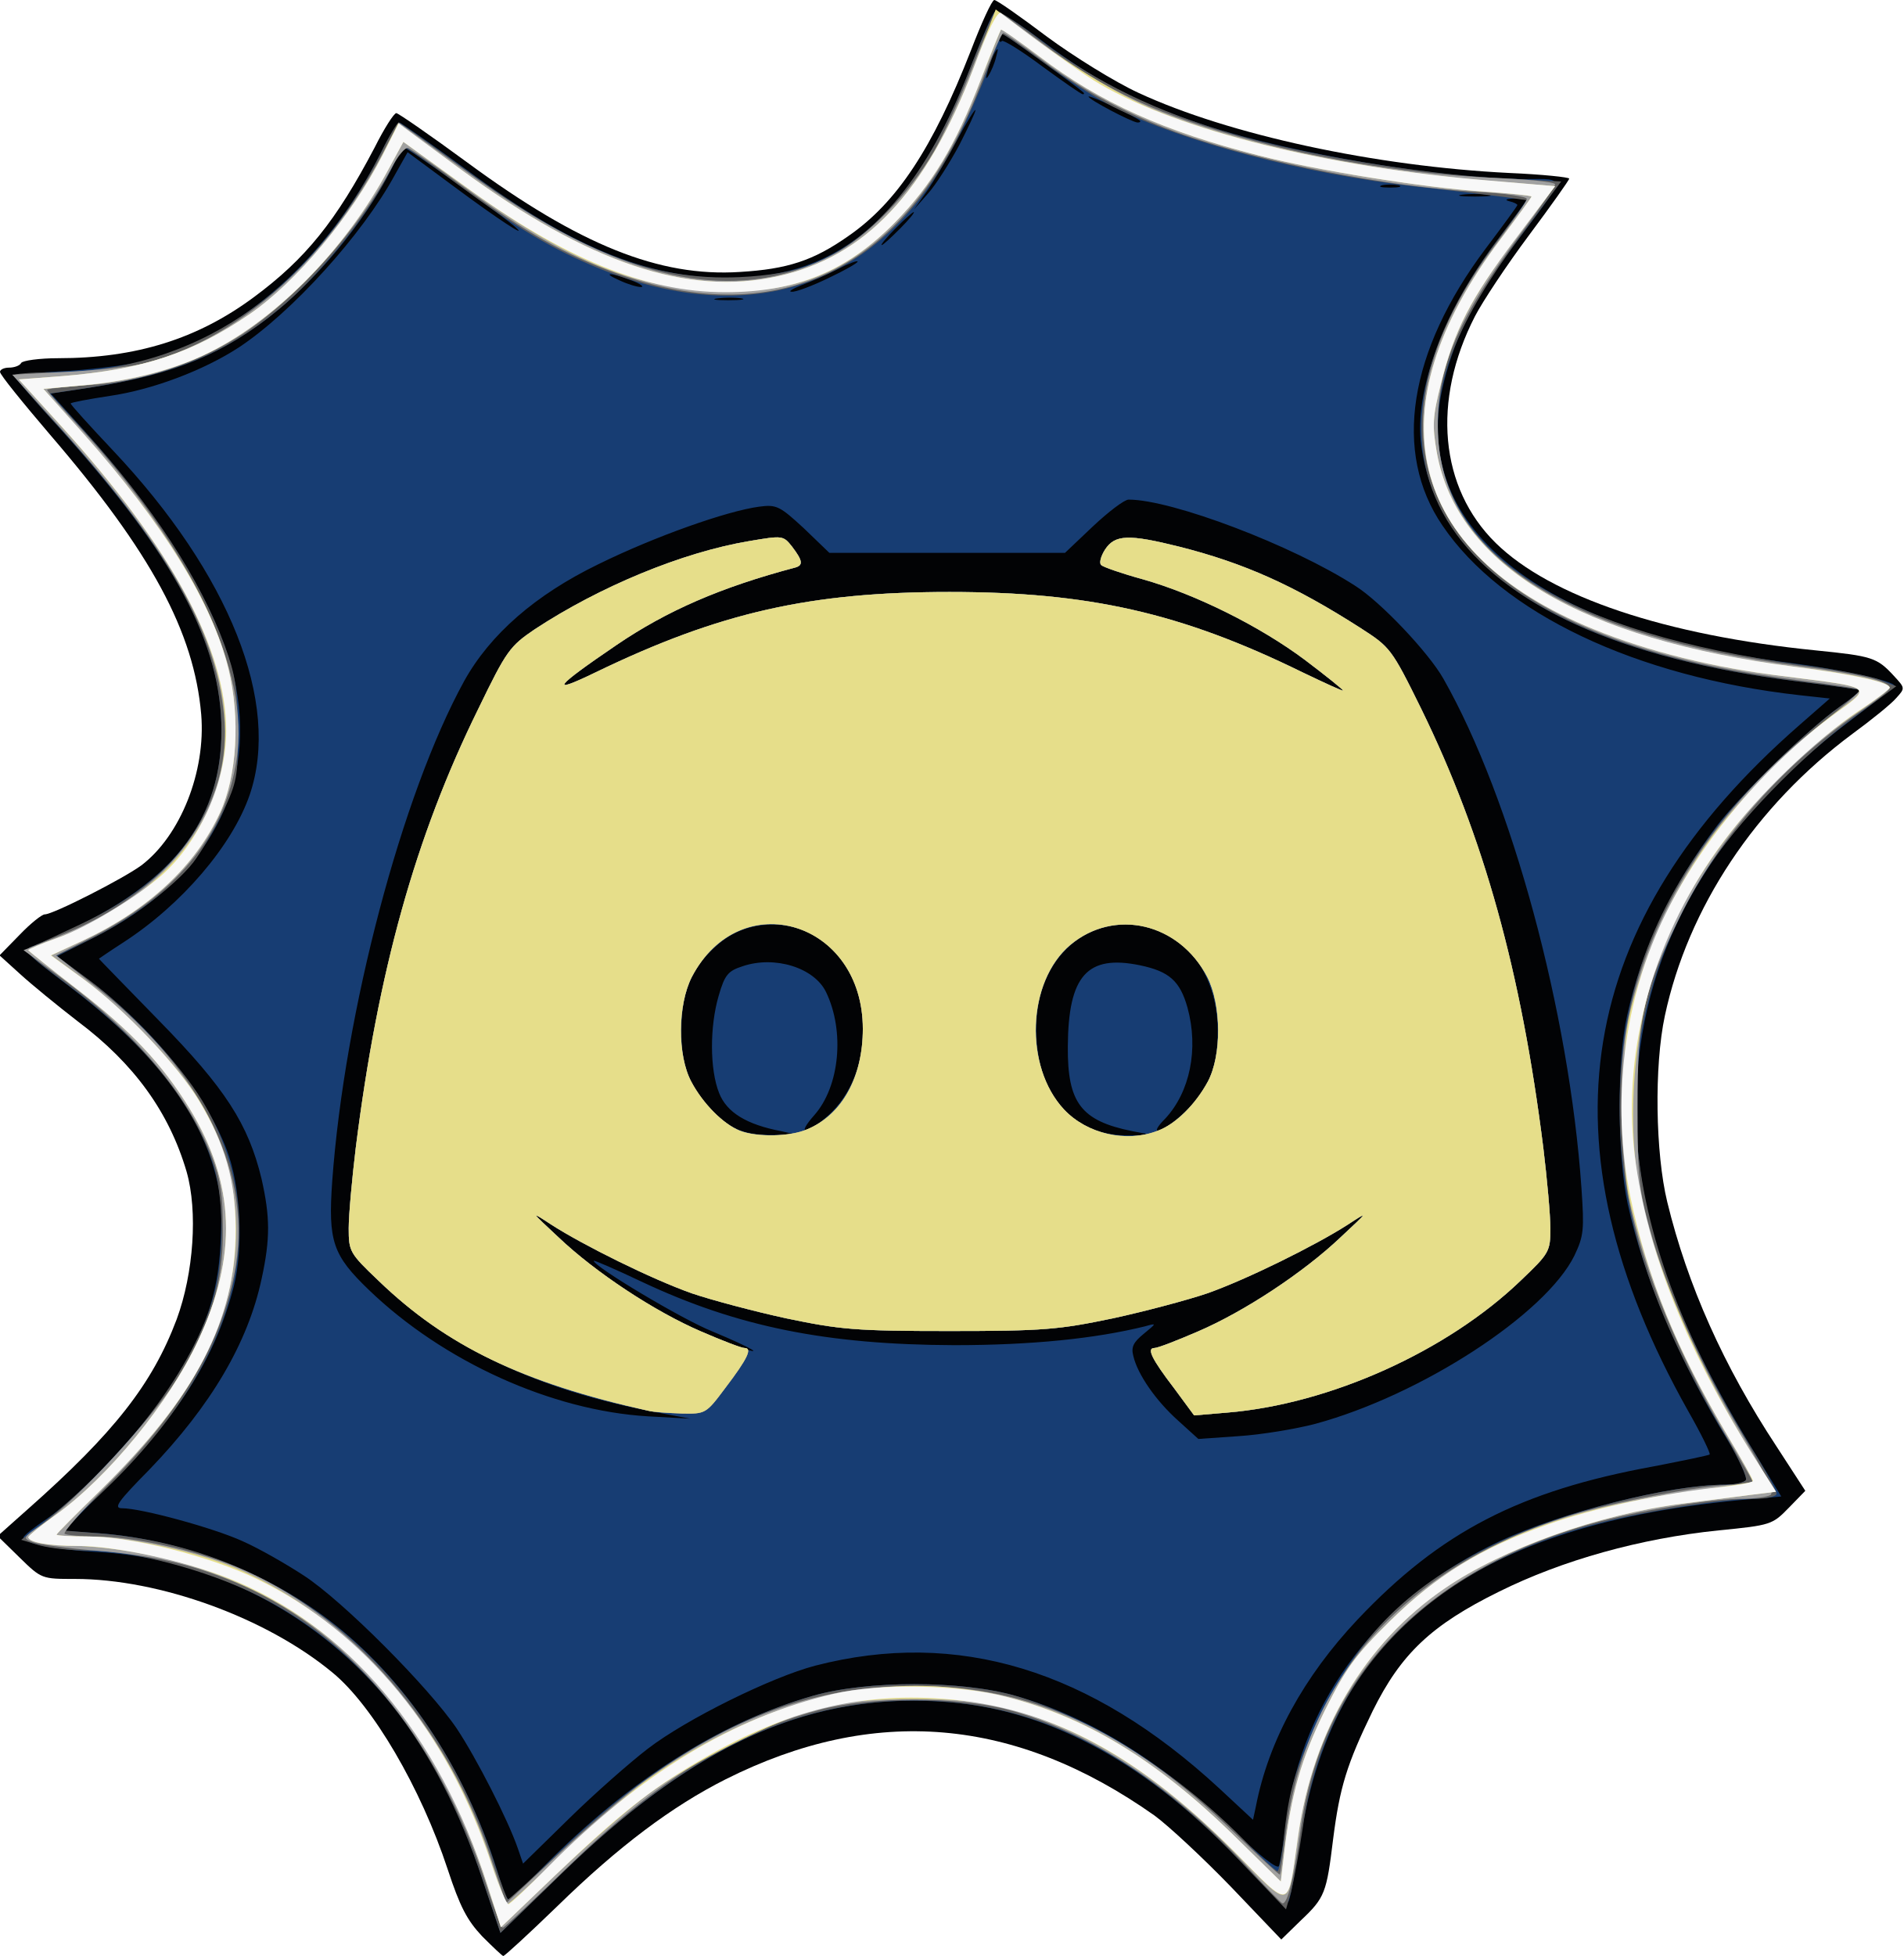
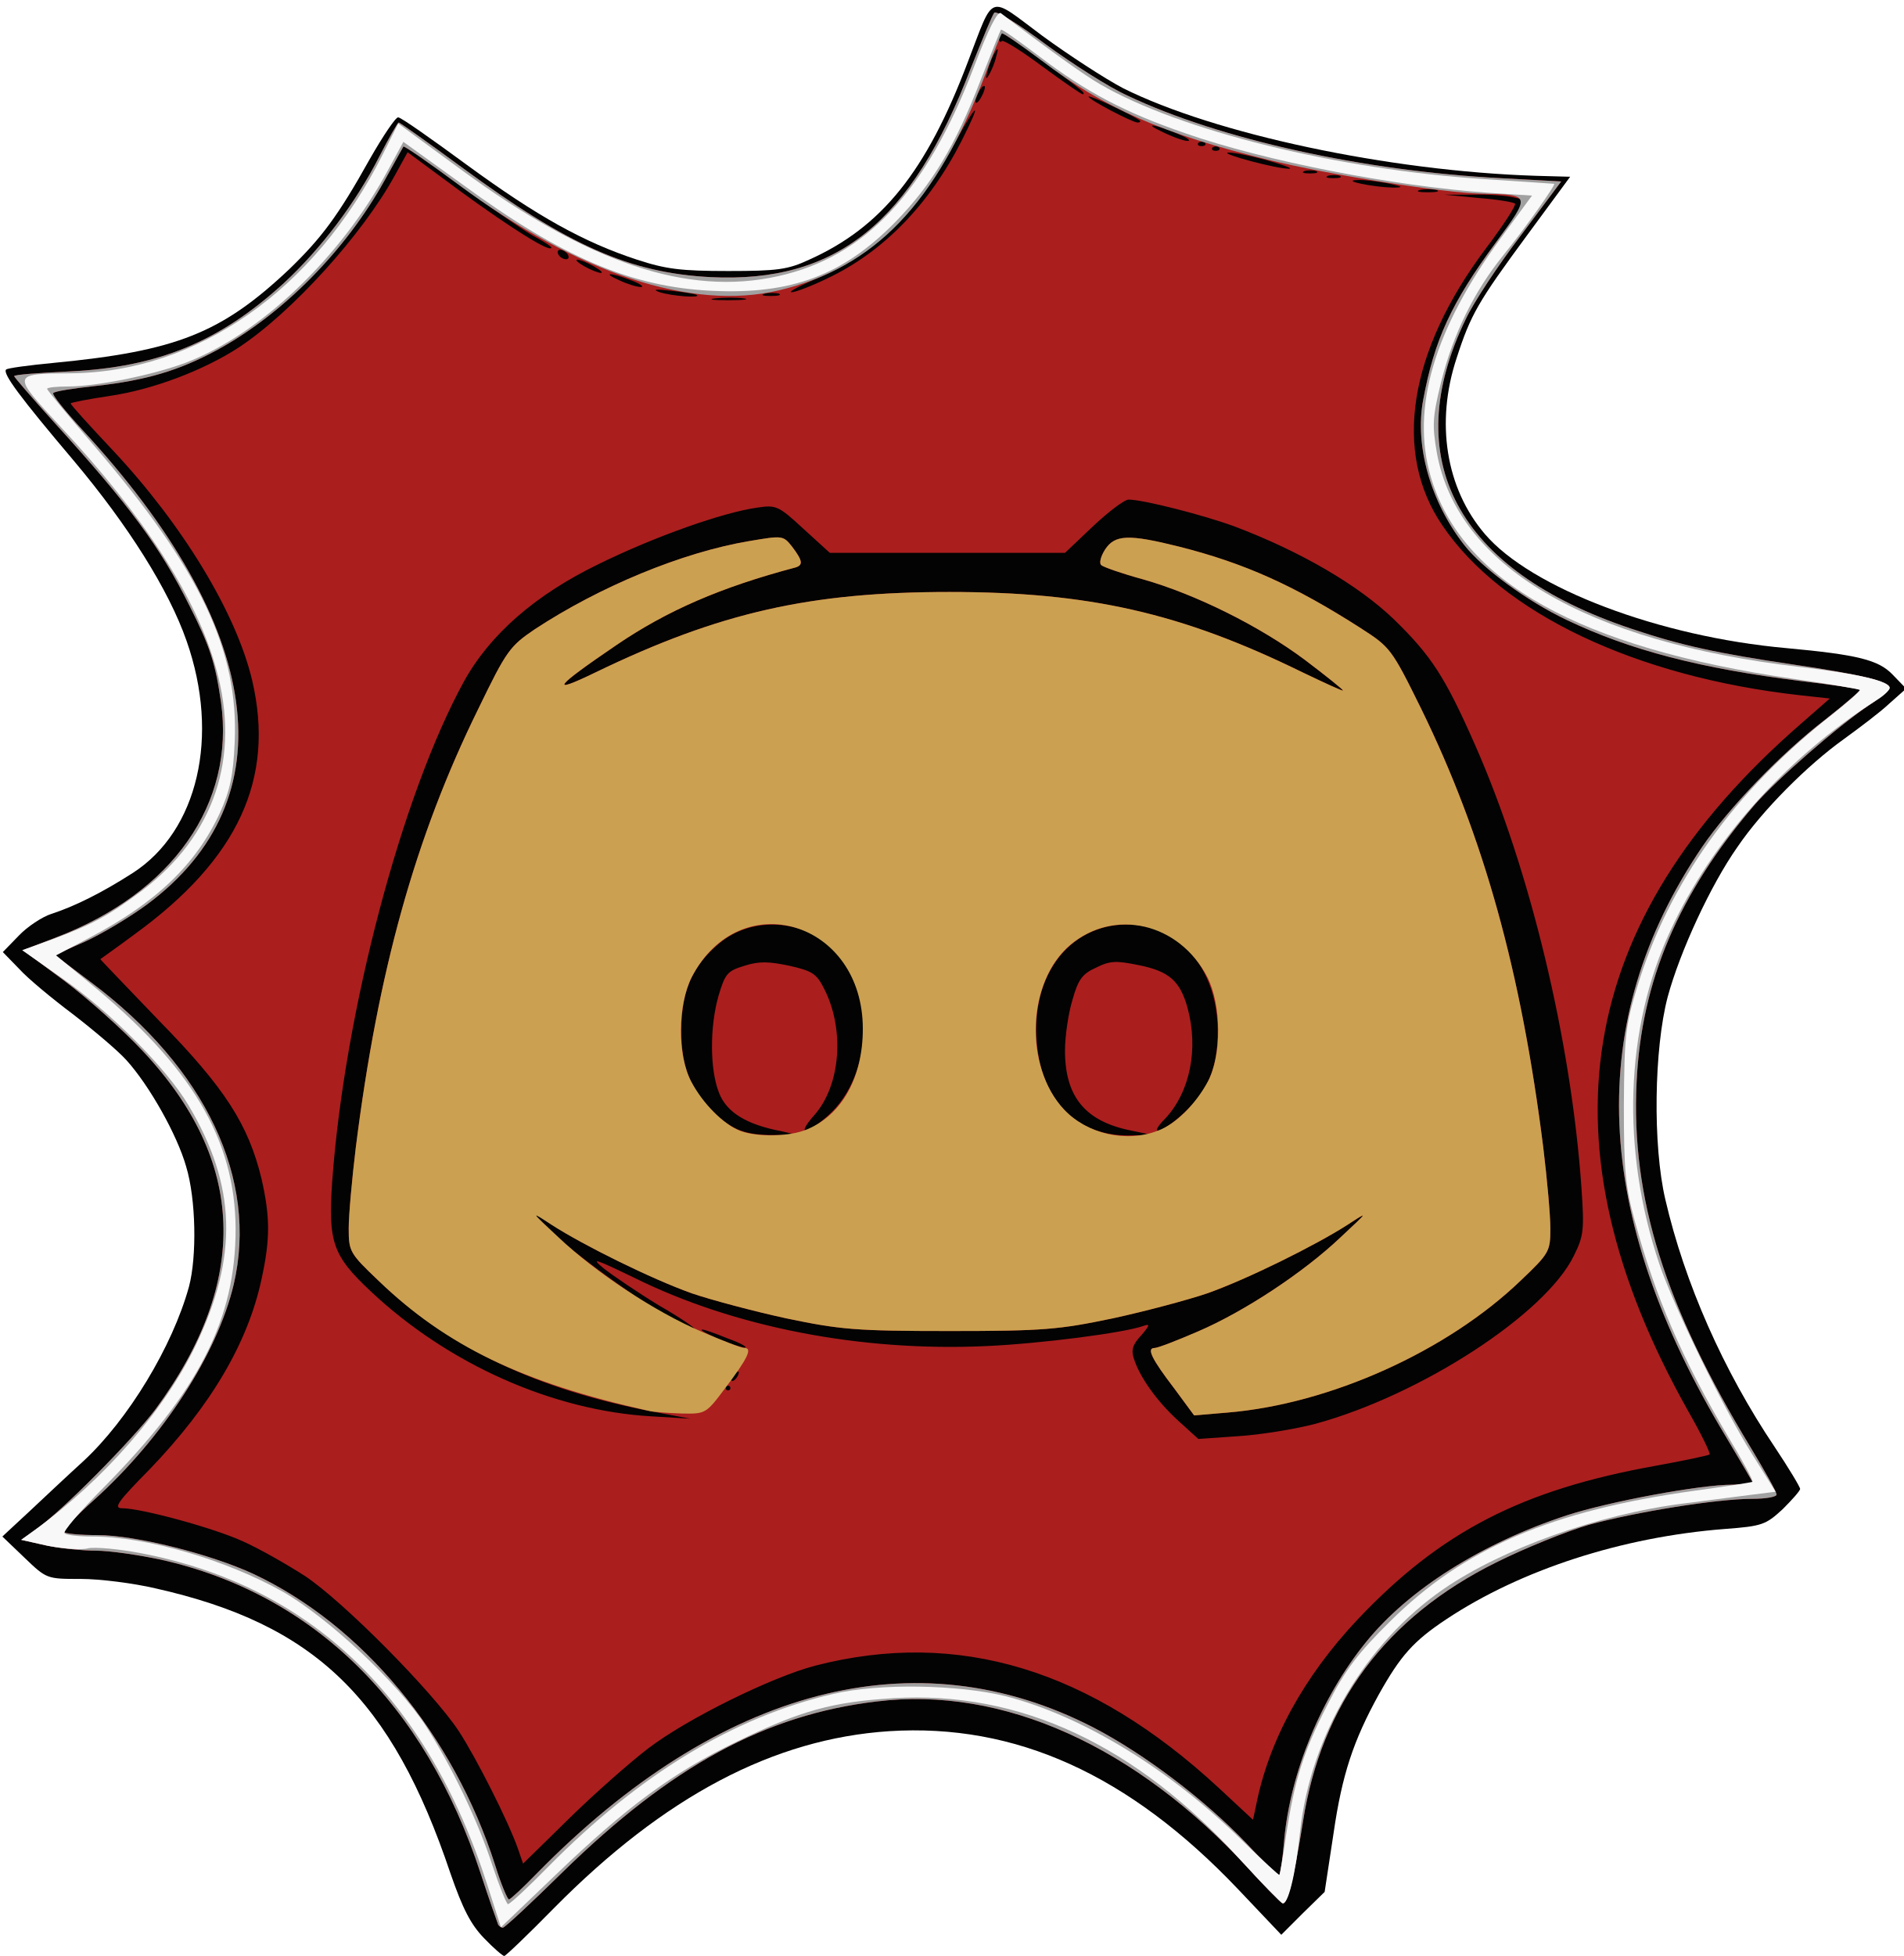
<svg xmlns="http://www.w3.org/2000/svg" version="1.0" width="404px" height="415px" viewBox="0 0 4040 4150" preserveAspectRatio="xMidYMid meet">
-   <g id="layer101" fill="#020305" stroke="none">
-     <path d="M1023 4108 c-32 -34 -47 -63 -73 -142 -57 -173 -159 -347 -244 -417 -141 -117 -368 -199 -547 -199 -70 0 -71 0 -117 -45 l-47 -46 64 -57 c183 -162 264 -265 316 -403 36 -98 45 -229 21 -313 -37 -126 -111 -229 -231 -319 -44 -34 -99 -79 -123 -101 l-43 -39 43 -44 c23 -24 47 -43 53 -43 18 0 167 -76 205 -104 83 -63 137 -199 127 -320 -15 -175 -106 -344 -321 -594 -58 -68 -106 -127 -106 -133 0 -5 9 -9 19 -9 11 0 23 -4 26 -10 3 -5 39 -10 78 -10 166 0 296 -41 415 -129 111 -82 175 -162 257 -318 20 -40 41 -73 46 -73 4 0 72 47 151 105 238 175 407 243 578 232 101 -6 156 -24 230 -76 103 -71 179 -186 260 -393 23 -60 45 -108 50 -108 5 0 55 35 112 78 57 42 144 96 194 119 192 89 503 156 787 170 70 3 127 9 127 12 0 3 -39 58 -86 121 -47 63 -98 140 -114 171 -92 179 -75 364 44 481 116 114 360 196 680 228 119 12 129 15 165 54 24 26 24 26 5 47 -10 12 -52 46 -93 76 -206 153 -349 369 -398 598 -23 107 -20 292 5 395 43 177 120 349 232 519 l61 94 -35 36 c-35 36 -38 37 -149 48 -166 17 -331 63 -466 130 -144 71 -208 132 -268 253 -55 113 -70 162 -84 272 -14 114 -17 124 -69 173 l-41 40 -107 -112 c-59 -61 -132 -129 -162 -151 -296 -209 -595 -235 -910 -77 -113 57 -226 141 -358 270 -60 58 -111 105 -114 105 -2 0 -22 -19 -45 -42z" />
+   <g id="layer101" fill="#030303" stroke="none">
+     <path d="M1027 4112 c-28 -29 -45 -62 -71 -137 -125 -372 -288 -529 -626 -605 -47 -11 -118 -20 -158 -20 -73 0 -73 0 -120 -45 l-47 -45 56 -52 c31 -29 83 -78 116 -108 95 -88 189 -243 224 -370 17 -64 15 -186 -6 -255 -19 -67 -78 -172 -127 -226 -18 -20 -69 -63 -113 -97 -44 -33 -96 -76 -114 -96 l-35 -36 34 -35 c18 -19 50 -40 69 -46 49 -16 106 -44 173 -87 138 -89 185 -290 114 -492 -38 -109 -124 -245 -239 -382 -116 -137 -152 -186 -144 -194 3 -3 48 -9 100 -14 261 -25 357 -63 501 -199 68 -66 103 -112 171 -234 28 -49 55 -89 60 -88 6 0 71 46 146 101 149 109 248 164 361 201 61 20 93 24 193 24 105 0 127 -3 172 -24 154 -69 249 -187 337 -420 57 -148 41 -142 158 -55 56 41 133 91 171 111 194 97 564 176 876 186 l73 2 -92 125 c-103 140 -119 167 -149 260 -45 136 -23 276 60 373 98 115 371 218 639 242 152 14 196 25 226 56 l29 30 -36 32 c-19 18 -63 51 -96 75 -77 55 -173 151 -226 229 -57 81 -122 222 -148 318 -29 110 -32 315 -5 430 41 177 123 363 232 525 30 45 54 85 54 89 0 4 -17 23 -37 43 -36 33 -43 36 -123 42 -219 17 -433 87 -590 191 -71 47 -98 78 -144 160 -54 98 -78 170 -96 294 l-19 125 -46 45 -46 46 -92 -97 c-231 -243 -472 -352 -740 -335 -245 16 -477 138 -712 376 -55 56 -102 101 -105 101 -3 0 -23 -17 -43 -38z" />
  </g>
-   <g id="layer102" fill="#173d73" stroke="none">
-     <path d="M1024 3988 c-49 -148 -110 -266 -189 -366 -155 -195 -383 -315 -625 -329 -93 -5 -160 -18 -160 -31 0 -4 23 -22 50 -40 69 -47 201 -188 259 -276 75 -116 103 -194 109 -307 4 -80 1 -109 -16 -166 -40 -132 -138 -253 -306 -381 -95 -72 -99 -76 -75 -85 278 -112 399 -250 399 -457 0 -185 -97 -367 -344 -642 -53 -58 -96 -108 -96 -111 0 -2 51 -7 113 -10 61 -4 139 -14 171 -22 198 -54 382 -219 495 -442 17 -35 35 -63 39 -63 4 1 68 46 142 100 220 163 383 230 556 230 240 0 397 -139 519 -461 20 -52 40 -98 45 -103 6 -6 46 19 102 61 111 84 204 133 346 179 183 60 504 114 680 114 86 0 88 -11 -25 140 -84 113 -123 188 -149 291 -77 302 198 527 731 595 110 14 225 39 225 49 0 2 -42 35 -92 73 -289 217 -440 476 -455 777 -11 237 60 463 240 760 l67 110 -32 3 c-308 23 -529 90 -693 206 -162 116 -260 288 -295 516 -10 63 -21 123 -25 133 -6 14 -23 0 -96 -77 -199 -211 -406 -325 -619 -344 -296 -26 -545 85 -841 375 l-117 114 -38 -113z m131 -29 c180 -182 371 -304 570 -361 115 -33 315 -33 430 0 157 45 307 137 457 281 62 59 99 88 102 80 3 -8 10 -52 16 -99 35 -257 199 -471 452 -590 133 -62 363 -120 480 -120 20 0 40 -4 43 -10 3 -5 -14 -43 -38 -83 -103 -168 -180 -351 -213 -503 -22 -103 -23 -303 -1 -400 32 -144 97 -279 192 -404 51 -66 191 -202 257 -249 27 -19 47 -35 45 -37 -1 -1 -63 -10 -137 -19 -484 -61 -758 -234 -794 -500 -16 -115 49 -288 164 -439 33 -44 60 -81 60 -83 0 -2 -12 -2 -27 -2 -17 1 -21 3 -10 6 9 2 17 6 17 8 0 2 -30 43 -67 92 -164 218 -198 433 -92 588 126 186 410 321 758 360 l64 7 -64 56 c-478 417 -555 889 -237 1455 28 49 48 90 46 93 -3 2 -56 13 -118 25 -285 52 -453 139 -629 325 -114 121 -189 257 -216 397 l-6 28 -72 -67 c-273 -252 -555 -338 -857 -260 -92 24 -273 113 -355 176 -38 29 -114 96 -167 148 l-98 96 -11 -32 c-21 -61 -88 -192 -130 -255 -59 -87 -241 -270 -324 -324 -38 -25 -96 -58 -130 -73 -61 -28 -215 -70 -256 -70 -19 0 -9 -14 58 -82 131 -136 209 -269 238 -404 19 -87 18 -133 0 -213 -28 -116 -77 -192 -217 -335 -70 -72 -128 -131 -128 -132 0 0 23 -16 51 -34 124 -80 232 -206 269 -314 66 -194 -42 -467 -290 -730 -49 -52 -90 -97 -90 -100 0 -2 37 -9 83 -16 90 -13 199 -54 274 -103 112 -74 262 -239 331 -366 l27 -48 100 74 c90 67 156 110 130 86 -22 -21 -237 -175 -240 -171 -1 1 -13 23 -25 48 -57 113 -163 240 -263 316 -114 86 -213 123 -406 151 l-53 8 72 80 c168 187 282 375 316 520 54 232 -54 432 -298 555 l-77 39 68 51 c130 96 246 239 292 359 30 78 36 207 15 291 -38 147 -113 268 -260 416 l-101 102 75 5 c180 14 364 85 502 195 159 126 283 319 349 540 7 23 15 42 18 42 4 0 38 -32 76 -71z m1636 -938 c225 -61 489 -233 550 -357 20 -42 21 -55 15 -143 -26 -374 -148 -826 -293 -1081 -31 -55 -133 -163 -187 -197 -133 -86 -389 -183 -481 -183 -9 0 -43 26 -76 57 l-59 56 -250 0 -250 0 -54 -52 c-51 -47 -58 -51 -95 -46 -68 9 -221 63 -341 122 -134 65 -230 149 -285 248 -132 240 -254 702 -280 1061 -9 128 1 157 78 231 158 152 388 256 592 268 l90 5 -80 -15 c-247 -47 -435 -137 -582 -278 -61 -58 -63 -62 -63 -111 0 -28 7 -105 15 -171 47 -374 126 -659 260 -931 60 -124 67 -133 120 -169 137 -90 312 -163 455 -187 71 -12 72 -12 91 12 22 29 24 39 7 44 -159 42 -273 92 -379 164 -134 91 -145 107 -44 58 263 -127 455 -170 750 -170 295 0 491 44 748 170 48 23 87 41 87 39 0 -2 -36 -31 -81 -65 -95 -71 -231 -139 -344 -171 -44 -12 -84 -26 -88 -30 -5 -4 -1 -19 8 -33 21 -32 50 -33 158 -6 138 35 243 82 385 173 62 40 65 43 128 171 133 272 212 557 259 931 8 66 15 143 15 171 0 49 -2 53 -63 111 -156 150 -405 262 -622 280 l-71 6 -42 -57 c-49 -64 -59 -86 -42 -86 7 0 48 -16 92 -35 98 -42 224 -125 303 -200 60 -56 60 -56 14 -26 -67 43 -212 115 -297 145 -41 14 -131 38 -200 53 -115 24 -147 27 -347 27 -200 0 -232 -3 -347 -27 -69 -15 -159 -39 -200 -53 -85 -30 -230 -102 -297 -145 -46 -30 -46 -30 14 26 102 97 244 183 379 231 66 24 32 4 -52 -31 -65 -26 -252 -138 -252 -150 0 -2 46 18 103 45 202 95 391 133 662 134 165 0 300 -14 405 -40 25 -7 25 -7 -3 16 -22 18 -27 28 -22 47 9 39 48 95 95 137 l43 39 86 -6 c47 -3 120 -15 162 -26z m-1133 -621 c-74 -14 -116 -40 -132 -81 -20 -50 -20 -141 -1 -206 13 -45 20 -53 51 -63 68 -23 152 3 177 55 40 83 29 200 -25 261 -38 43 -20 44 28 2 101 -89 102 -279 3 -363 -67 -56 -167 -58 -232 -4 -57 47 -81 101 -81 184 -1 78 20 129 71 177 37 36 68 47 128 46 49 0 49 0 13 -8z m745 0 c-109 -22 -138 -60 -137 -180 1 -150 41 -195 153 -172 62 13 85 33 101 90 24 88 5 179 -47 235 -37 37 -12 34 32 -5 57 -50 80 -101 79 -183 -1 -117 -67 -207 -162 -221 -126 -19 -223 77 -223 219 0 139 77 227 196 226 l50 -1 -42 -8z m-830 -1767 c-13 -2 -35 -2 -50 0 -16 2 -5 4 22 4 28 0 40 -2 28 -4z m185 -43 c34 -16 62 -32 62 -35 0 -3 -19 4 -42 16 -23 12 -58 27 -77 34 -20 8 -29 14 -21 14 8 1 43 -12 78 -29z m-418 5 c-46 -18 -64 -17 -25 0 17 8 37 14 45 14 8 0 -1 -7 -20 -14z m570 -110 c19 -19 32 -35 29 -35 -3 0 -20 16 -39 35 -19 19 -32 35 -29 35 3 0 20 -16 39 -35z m125 -176 c19 -37 35 -71 35 -75 0 -5 -18 24 -39 63 -21 40 -50 89 -65 110 l-27 38 30 -34 c17 -19 46 -65 66 -102z m1123 104 c-16 -2 -40 -2 -55 0 -16 2 -3 4 27 4 30 0 43 -2 28 -4z m-190 -20 c-10 -2 -26 -2 -35 0 -10 3 -2 5 17 5 19 0 27 -2 18 -5z m-549 -137 c-10 -9 -109 -56 -109 -51 0 6 91 54 104 55 5 0 7 -2 5 -4z m-120 -60 c-13 -12 -170 -126 -174 -126 -3 0 -5 5 -5 12 0 6 3 9 6 5 3 -3 42 21 86 54 44 32 82 59 86 59 3 0 3 -2 1 -4z m-185 -76 c5 -17 4 -20 -2 -10 -5 8 -13 26 -16 40 -5 17 -4 20 2 10 5 -8 13 -26 16 -40z" />
+   <g id="layer102" fill="#ab1e1e" stroke="none">
+     <path d="M1057 4083 c-2 -5 -19 -53 -37 -108 -118 -361 -356 -594 -679 -666 -47 -10 -109 -19 -138 -19 -29 0 -76 -5 -105 -11 l-53 -12 30 -21 c56 -39 206 -191 255 -256 201 -273 192 -527 -27 -760 -42 -45 -116 -111 -165 -148 l-89 -66 70 -27 c248 -95 380 -284 350 -499 -12 -83 -23 -118 -67 -205 -62 -125 -128 -214 -289 -391 -46 -51 -83 -94 -83 -96 0 -3 53 -7 118 -10 188 -9 318 -63 454 -187 80 -74 153 -171 203 -269 20 -39 39 -72 41 -72 3 0 63 43 134 95 227 167 357 224 528 233 267 13 426 -115 552 -443 24 -60 46 -114 50 -118 4 -5 53 25 109 67 56 41 134 91 174 109 196 93 502 160 791 175 l129 7 -86 115 c-48 63 -100 142 -116 176 -145 298 -20 534 351 658 104 35 181 52 344 76 143 21 204 36 204 49 0 5 -19 21 -42 36 -65 43 -198 159 -245 213 -161 188 -240 373 -250 588 -12 246 60 475 242 775 30 50 55 94 55 100 0 5 -23 9 -51 9 -76 0 -248 28 -347 55 -48 14 -137 50 -197 80 -234 116 -371 300 -410 550 -19 119 -33 177 -43 173 -4 -2 -37 -34 -72 -73 -240 -261 -522 -388 -790 -355 -236 28 -436 137 -666 362 -66 65 -123 118 -127 118 -3 0 -8 -3 -10 -7z m83 -109 c388 -395 803 -503 1180 -309 110 57 238 155 324 245 37 40 69 70 71 68 2 -2 7 -35 10 -73 13 -144 79 -304 173 -420 91 -113 247 -211 427 -270 89 -29 283 -65 351 -65 24 0 44 -2 44 -3 0 -2 -26 -46 -57 -98 -285 -472 -302 -882 -51 -1252 56 -82 167 -198 261 -270 42 -33 76 -62 74 -64 -2 -2 -58 -10 -125 -18 -214 -27 -362 -65 -498 -130 -84 -40 -178 -109 -217 -159 -71 -91 -105 -210 -87 -307 24 -129 60 -207 154 -334 l67 -90 -28 -6 c-15 -4 -55 -7 -88 -6 l-60 0 72 7 c40 3 75 9 78 12 3 3 -24 45 -61 94 -165 219 -199 434 -93 589 126 186 410 321 758 360 l64 7 -64 56 c-478 417 -555 889 -237 1455 28 49 48 90 46 93 -3 2 -54 13 -115 24 -284 51 -456 140 -632 326 -114 121 -189 257 -216 397 l-6 28 -72 -67 c-273 -253 -554 -338 -857 -260 -92 24 -273 113 -355 176 -38 29 -114 96 -167 148 l-98 96 -11 -32 c-20 -57 -88 -192 -126 -250 -55 -83 -246 -276 -327 -329 -39 -25 -97 -58 -131 -73 -61 -28 -215 -70 -256 -70 -19 0 -9 -14 58 -82 131 -136 209 -269 238 -404 19 -87 18 -133 0 -213 -28 -115 -77 -192 -217 -335 -69 -72 -126 -131 -125 -131 1 -1 34 -24 73 -53 220 -160 298 -330 249 -539 -34 -143 -147 -329 -295 -487 -49 -52 -90 -97 -90 -100 0 -2 37 -9 83 -16 90 -13 199 -54 274 -103 112 -74 262 -239 331 -365 l27 -49 115 85 c106 77 190 130 190 117 0 -2 -15 -12 -32 -21 -18 -9 -88 -57 -156 -106 -68 -50 -124 -89 -126 -87 -1 2 -19 34 -40 72 -82 148 -216 284 -356 360 -80 43 -149 64 -258 76 -46 5 -86 11 -89 15 -3 3 24 37 60 76 389 420 439 786 139 1009 -38 28 -97 63 -132 79 l-64 28 77 58 c244 183 355 418 303 641 -35 148 -150 325 -296 457 -38 34 -67 64 -65 68 2 4 35 7 72 7 80 0 239 40 330 82 231 108 425 341 514 619 12 39 26 72 29 72 3 0 30 -25 60 -56z m1651 -953 c224 -61 489 -233 549 -357 21 -42 22 -55 16 -144 -22 -313 -109 -675 -226 -940 -64 -145 -93 -189 -172 -266 -76 -73 -198 -144 -338 -197 -65 -24 -194 -57 -225 -57 -9 0 -43 26 -76 57 l-59 56 -250 0 -249 0 -56 -51 c-53 -49 -58 -51 -98 -45 -72 10 -217 61 -337 120 -134 65 -230 149 -285 248 -132 240 -254 702 -280 1061 -9 130 1 158 82 234 165 155 387 253 595 265 l83 5 -80 -15 c-247 -47 -435 -137 -582 -278 -61 -58 -63 -62 -63 -111 0 -28 7 -105 15 -171 47 -374 126 -659 260 -931 60 -124 67 -133 120 -169 137 -90 312 -163 455 -187 71 -12 72 -12 91 12 22 29 24 39 7 44 -159 42 -273 92 -379 164 -134 91 -145 107 -44 58 263 -127 455 -170 750 -170 295 0 491 44 748 170 48 23 87 41 87 39 0 -2 -36 -31 -81 -65 -95 -71 -231 -139 -344 -171 -44 -12 -84 -26 -88 -30 -5 -4 -1 -19 8 -33 21 -32 50 -33 158 -6 138 35 243 82 385 173 62 40 65 43 128 171 133 272 212 557 259 931 8 66 15 143 15 171 0 49 -2 53 -63 111 -156 150 -405 262 -622 280 l-71 6 -42 -57 c-49 -64 -59 -86 -42 -86 7 0 48 -16 92 -35 98 -42 224 -125 303 -200 60 -56 60 -56 14 -26 -67 43 -212 115 -297 145 -41 14 -131 38 -200 53 -115 24 -147 27 -347 27 -200 0 -232 -3 -347 -27 -69 -15 -159 -39 -200 -53 -87 -32 -233 -103 -297 -146 l-46 -31 25 27 c58 64 290 226 323 226 6 0 -27 -23 -74 -50 -46 -28 -99 -64 -118 -79 -29 -24 -18 -20 65 20 212 105 480 157 746 145 114 -5 294 -28 335 -43 14 -5 13 -1 -5 20 -18 19 -22 31 -16 49 12 39 49 91 94 132 l43 39 86 -6 c47 -3 120 -15 162 -26z m-1241 -76 c0 -3 -2 -5 -5 -5 -3 0 -5 2 -5 5 0 3 2 5 5 5 3 0 5 -2 5 -5z m15 -25 c3 -5 4 -10 1 -10 -3 0 -8 5 -11 10 -3 6 -4 10 -1 10 3 0 8 -4 11 -10z m-20 -80 c-27 -11 -52 -20 -55 -19 -11 2 76 38 90 38 8 0 -7 -9 -35 -19z m113 -440 c-74 -14 -116 -40 -132 -81 -20 -50 -20 -141 -1 -207 14 -47 19 -52 55 -63 31 -10 52 -9 95 0 49 11 58 17 74 49 44 86 35 205 -21 268 -38 43 -20 44 28 2 101 -89 102 -279 3 -363 -67 -56 -167 -58 -232 -4 -57 47 -81 101 -81 184 -1 78 20 129 71 177 37 36 68 47 128 46 49 0 49 0 13 -8z m744 -1 c-98 -19 -142 -71 -142 -170 0 -30 7 -79 16 -108 12 -43 21 -55 50 -68 30 -15 43 -15 92 -5 63 13 86 33 102 90 24 88 5 179 -47 235 -37 37 -12 34 32 -5 57 -50 80 -101 79 -183 -1 -117 -67 -207 -162 -221 -126 -19 -223 77 -223 219 0 139 77 227 196 226 l50 -1 -43 -9z m-824 -1766 c-15 -2 -42 -2 -60 0 -18 2 -6 4 27 4 33 0 48 -2 33 -4z m-99 -7 c-2 -2 -26 -6 -54 -9 -34 -4 -42 -3 -25 3 25 8 87 13 79 6z m174 -3 c-7 -2 -21 -2 -30 0 -10 3 -4 5 12 5 17 0 24 -2 18 -5z m102 -32 c119 -56 217 -157 286 -293 44 -87 34 -84 -14 4 -84 155 -171 239 -303 293 -32 14 -52 25 -44 25 8 0 42 -13 75 -29z m-415 4 c-46 -18 -64 -17 -25 0 17 8 37 14 45 14 8 0 -1 -7 -20 -14z m-80 -30 c-14 -8 -29 -14 -35 -14 -5 0 1 6 15 14 14 8 30 14 35 14 6 0 -1 -6 -15 -14z m-55 -25 c-3 -5 -11 -10 -16 -10 -6 0 -7 5 -4 10 3 6 11 10 16 10 6 0 7 -4 4 -10z m1843 -137 c-10 -2 -26 -2 -35 0 -10 3 -2 5 17 5 19 0 27 -2 18 -5z m-103 -14 c-22 -4 -51 -8 -65 -7 -35 1 34 15 75 16 25 0 23 -2 -10 -9z m-102 -16 c-7 -2 -19 -2 -25 0 -7 3 -2 5 12 5 14 0 19 -2 13 -5z m-50 -10 c-7 -2 -19 -2 -25 0 -7 3 -2 5 12 5 14 0 19 -2 13 -5z m-108 -24 c-38 -10 -74 -17 -80 -15 -12 3 103 34 130 34 11 0 -11 -8 -50 -19z m-98 -26 c-4 -3 -10 -3 -14 0 -3 4 0 7 7 7 7 0 10 -3 7 -7z m-30 -10 c-4 -3 -10 -3 -14 0 -3 4 0 7 7 7 7 0 10 -3 7 -7z m-53 -17 c-50 -22 -82 -27 -39 -7 22 11 47 20 55 20 8 0 1 -6 -16 -13z m-85 -30 c-10 -9 -109 -56 -109 -51 0 6 91 54 104 55 5 0 7 -2 5 -4z m-329 -71 c0 -5 -5 -3 -10 5 -5 8 -10 20 -10 25 0 6 5 3 10 -5 5 -8 10 -19 10 -25z m205 7 c-35 -29 -163 -122 -169 -122 -3 0 -6 5 -6 12 0 6 3 9 6 5 3 -3 42 21 86 54 44 32 82 59 86 59 3 0 2 -4 -3 -8z m-181 -72 c5 -17 4 -20 -2 -10 -5 8 -13 26 -16 40 -5 17 -4 20 2 10 5 -8 13 -26 16 -40z" />
  </g>
-   <g id="layer103" fill="#606060" stroke="none">
-     <path d="M1024 3988 c-97 -293 -257 -494 -479 -604 -107 -53 -262 -94 -354 -94 -36 0 -84 -5 -106 -11 l-40 -12 40 -31 c183 -143 330 -339 370 -492 22 -84 20 -211 -5 -281 -45 -130 -149 -256 -308 -375 -90 -68 -94 -72 -71 -81 13 -5 60 -27 104 -48 199 -95 295 -228 295 -409 0 -185 -102 -375 -343 -642 -54 -58 -97 -109 -97 -112 0 -3 36 -6 79 -6 300 0 548 -166 700 -467 17 -35 34 -63 37 -63 3 0 67 45 142 100 238 174 397 236 581 228 65 -3 114 -12 151 -26 137 -53 251 -193 335 -408 27 -69 53 -128 58 -131 4 -2 50 27 100 66 112 85 243 149 403 195 155 45 393 84 563 94 l134 7 -87 117 c-131 177 -184 307 -174 433 20 248 277 407 765 475 78 10 156 25 174 33 l33 13 -90 66 c-113 84 -250 225 -314 326 -227 353 -196 751 96 1223 30 48 54 92 54 98 0 6 -20 11 -47 11 -65 0 -231 26 -328 51 -360 92 -584 321 -630 644 -8 55 -20 117 -25 138 l-11 38 -98 -103 c-223 -234 -439 -340 -691 -340 -259 0 -483 110 -746 365 l-132 128 -38 -113z m166 -61 c174 -167 351 -276 535 -329 115 -33 315 -33 430 0 158 46 340 160 480 301 38 39 72 71 76 71 3 0 9 -30 13 -67 11 -107 24 -150 81 -268 83 -170 187 -272 370 -360 133 -65 368 -125 486 -125 21 0 41 -5 44 -10 3 -6 -16 -47 -43 -93 -157 -261 -226 -475 -225 -702 1 -227 67 -414 214 -600 56 -72 184 -196 251 -244 27 -19 47 -35 45 -37 -1 -1 -63 -10 -137 -19 -745 -94 -991 -462 -629 -940 l60 -80 -48 -7 c-26 -3 -111 -14 -187 -22 -242 -28 -493 -94 -643 -169 -38 -19 -106 -63 -152 -97 -46 -34 -84 -60 -86 -58 -1 2 -15 37 -30 78 -15 41 -45 109 -66 150 -156 303 -428 401 -754 271 -101 -41 -177 -86 -308 -183 -59 -44 -109 -79 -111 -77 -2 2 -17 31 -35 65 -46 88 -149 214 -228 279 -119 99 -232 143 -433 172 l-54 8 73 80 c144 157 247 316 298 455 23 63 27 92 28 180 0 98 -2 109 -32 173 -18 38 -47 86 -63 107 -41 52 -140 126 -223 165 l-67 33 70 52 c85 63 192 178 239 255 156 258 78 559 -218 837 l-80 75 77 6 c397 31 710 294 843 706 13 39 25 71 27 71 2 0 53 -46 112 -103z" />
+   <g id="layer103" fill="#cba151" stroke="none">
    <path d="M1375 2993 c-265 -59 -428 -137 -572 -276 -61 -58 -63 -62 -63 -111 0 -28 7 -105 15 -171 47 -374 126 -659 260 -931 60 -124 67 -133 120 -169 137 -90 312 -163 455 -187 71 -12 72 -12 91 12 22 29 24 39 7 44 -159 42 -273 92 -379 164 -134 91 -145 107 -44 58 263 -127 455 -170 750 -170 295 0 491 44 748 170 48 23 87 41 87 39 0 -2 -36 -31 -81 -65 -95 -71 -231 -139 -344 -171 -44 -12 -84 -26 -88 -30 -5 -4 -1 -19 8 -33 21 -32 50 -33 158 -6 138 35 243 82 385 173 62 40 65 43 128 171 133 272 212 557 259 931 8 66 15 143 15 171 0 49 -2 53 -63 111 -156 150 -405 262 -622 280 l-71 6 -42 -57 c-49 -64 -59 -86 -42 -86 7 0 48 -16 92 -35 98 -42 224 -125 303 -200 60 -56 60 -56 14 -26 -67 43 -212 115 -297 145 -41 14 -131 38 -200 53 -115 24 -147 27 -347 27 -200 0 -232 -3 -347 -27 -69 -15 -159 -39 -200 -53 -85 -30 -230 -102 -297 -145 -46 -30 -46 -30 14 26 79 75 205 158 303 200 44 19 85 35 92 35 17 0 7 22 -41 85 -41 55 -42 55 -93 54 -28 -1 -60 -3 -71 -6z m338 -597 c74 -31 118 -111 118 -213 0 -229 -260 -307 -363 -110 -30 59 -31 166 -1 222 25 47 68 90 103 104 36 14 106 13 143 -3z m744 3 c38 -14 80 -56 106 -104 30 -56 29 -163 -1 -222 -60 -115 -197 -147 -291 -68 -92 78 -98 258 -13 349 49 52 132 71 199 45z" />
  </g>
  <g id="layer104" fill="#a1a1a1" stroke="none">
-     <path d="M1030 3993 c-103 -311 -296 -541 -538 -639 -92 -37 -169 -54 -288 -64 -61 -5 -121 -13 -134 -18 -23 -8 -22 -10 21 -39 71 -49 231 -222 283 -305 73 -119 100 -203 99 -318 0 -75 -5 -108 -23 -155 -49 -130 -160 -261 -317 -378 l-83 -61 78 -31 c234 -93 368 -275 347 -470 -19 -182 -124 -362 -362 -624 l-87 -96 114 -6 c63 -3 136 -11 162 -17 197 -48 387 -214 509 -445 l35 -67 140 101 c323 236 570 292 784 178 72 -38 160 -129 212 -218 20 -35 57 -116 83 -182 31 -80 50 -117 58 -112 7 4 46 33 88 64 136 103 247 154 454 209 158 42 339 70 498 77 75 3 137 9 137 14 0 4 -34 53 -75 108 -137 185 -181 293 -173 430 15 255 281 422 774 485 121 16 184 31 184 46 0 4 -24 23 -52 42 -169 114 -309 271 -393 443 -79 162 -90 209 -90 405 0 149 3 175 27 261 36 130 104 281 193 429 52 88 71 127 62 132 -7 4 -34 8 -62 8 -66 0 -222 26 -315 52 -357 99 -577 330 -620 651 -13 98 -28 159 -39 155 -4 -2 -33 -32 -66 -68 -157 -173 -339 -295 -514 -342 -107 -29 -295 -29 -403 0 -186 50 -346 151 -534 334 -72 70 -134 128 -137 128 -3 0 -20 -44 -37 -97z m322 -203 c199 -148 382 -214 593 -213 247 1 449 94 672 309 53 51 98 93 99 91 1 -1 7 -42 13 -92 43 -326 253 -560 601 -669 92 -29 288 -66 351 -66 21 0 39 -2 39 -5 0 -2 -19 -35 -41 -72 -109 -178 -195 -382 -223 -533 -18 -95 -21 -269 -5 -356 43 -244 190 -474 417 -651 46 -36 81 -67 79 -70 -2 -2 -56 -10 -118 -18 -155 -20 -257 -42 -363 -76 -464 -152 -575 -476 -292 -851 36 -48 66 -91 66 -96 0 -5 -48 -12 -107 -15 -190 -11 -444 -61 -618 -120 -110 -38 -212 -91 -300 -157 -44 -33 -83 -60 -86 -60 -3 0 -25 49 -48 109 -148 387 -422 528 -775 400 -107 -39 -191 -86 -320 -181 -59 -44 -113 -81 -120 -84 -6 -2 -22 17 -35 42 -70 130 -197 273 -315 352 -93 61 -213 102 -327 109 -49 3 -89 8 -89 10 0 3 30 37 66 76 244 266 365 521 336 709 -25 162 -131 290 -320 383 l-63 32 90 71 c225 178 330 399 288 606 -32 155 -117 295 -273 451 -51 51 -90 96 -87 99 4 3 35 6 69 6 74 0 208 29 294 64 243 99 452 339 545 628 l29 86 107 -100 c60 -56 137 -122 171 -148z" />
-     <path d="M1375 2993 c-265 -59 -428 -137 -572 -276 -61 -58 -63 -62 -63 -111 0 -28 7 -105 15 -171 47 -374 126 -659 260 -931 60 -124 67 -133 120 -169 137 -90 312 -163 455 -187 71 -12 72 -12 91 12 22 29 24 39 7 44 -159 42 -273 92 -379 164 -134 91 -145 107 -44 58 263 -127 455 -170 750 -170 295 0 491 44 748 170 48 23 87 41 87 39 0 -2 -36 -31 -81 -65 -95 -71 -231 -139 -344 -171 -44 -12 -84 -26 -88 -30 -5 -4 -1 -19 8 -33 21 -32 50 -33 158 -6 138 35 243 82 385 173 62 40 65 43 128 171 133 272 212 557 259 931 8 66 15 143 15 171 0 49 -2 53 -63 111 -156 150 -405 262 -622 280 l-71 6 -42 -57 c-49 -64 -59 -86 -42 -86 7 0 48 -16 92 -35 98 -42 224 -125 303 -200 60 -56 60 -56 14 -26 -67 43 -212 115 -297 145 -41 14 -131 38 -200 53 -115 24 -147 27 -347 27 -200 0 -232 -3 -347 -27 -69 -15 -159 -39 -200 -53 -85 -30 -230 -102 -297 -145 -46 -30 -46 -30 14 26 79 75 205 158 303 200 44 19 85 35 92 35 17 0 7 22 -41 85 -41 55 -42 55 -93 54 -28 -1 -60 -3 -71 -6z m338 -597 c74 -31 118 -111 118 -213 0 -229 -260 -307 -363 -110 -30 59 -31 166 -1 222 25 47 68 90 103 104 36 14 106 13 143 -3z m744 3 c38 -14 80 -56 106 -104 30 -56 29 -163 -1 -222 -60 -115 -197 -147 -291 -68 -92 78 -98 258 -13 349 49 52 132 71 199 45z" />
+     <path d="M1057 4083 c-2 -5 -19 -53 -37 -108 -118 -361 -356 -594 -679 -666 -47 -10 -109 -19 -138 -19 -29 0 -76 -5 -105 -11 l-53 -12 30 -21 c56 -39 206 -191 255 -256 201 -273 192 -527 -27 -760 -42 -45 -116 -111 -165 -148 l-89 -66 70 -27 c248 -95 380 -284 350 -499 -12 -83 -23 -118 -67 -205 -62 -125 -128 -214 -289 -391 -46 -51 -83 -94 -83 -96 0 -3 53 -7 118 -10 188 -9 318 -63 454 -187 80 -74 153 -171 203 -269 20 -39 39 -72 41 -72 3 0 63 43 134 95 227 167 357 224 528 233 267 13 426 -115 552 -443 24 -60 46 -114 50 -118 4 -5 53 25 109 67 56 41 134 91 174 109 196 93 502 160 791 175 l129 7 -86 115 c-48 63 -100 142 -116 176 -145 298 -20 534 351 658 104 35 181 52 344 76 143 21 204 36 204 49 0 5 -19 21 -42 36 -65 43 -198 159 -245 213 -161 188 -240 373 -250 588 -12 246 60 475 242 775 30 50 55 94 55 100 0 5 -23 9 -51 9 -76 0 -248 28 -347 55 -48 14 -137 50 -197 80 -234 116 -371 300 -410 550 -19 119 -33 177 -43 173 -4 -2 -37 -34 -72 -73 -240 -261 -522 -388 -790 -355 -236 28 -436 137 -666 362 -66 65 -123 118 -127 118 -3 0 -8 -3 -10 -7z m83 -109 c388 -395 803 -503 1180 -309 110 57 238 155 324 245 37 40 69 70 71 68 2 -2 7 -35 10 -73 13 -144 79 -304 173 -420 91 -113 247 -211 427 -270 89 -29 283 -65 351 -65 24 0 44 -2 44 -3 0 -2 -26 -46 -57 -98 -285 -472 -302 -882 -51 -1252 56 -82 167 -198 261 -270 42 -33 76 -62 74 -64 -2 -2 -58 -10 -125 -18 -214 -27 -362 -65 -498 -130 -84 -40 -178 -109 -217 -159 -71 -91 -105 -210 -87 -307 24 -129 60 -206 154 -334 75 -102 75 -102 -29 -104 -84 -2 -323 -40 -454 -72 -223 -55 -347 -109 -480 -210 -45 -34 -83 -60 -85 -58 -2 2 -18 42 -36 89 -103 272 -235 408 -437 456 -185 44 -425 -35 -681 -225 -62 -46 -114 -82 -116 -80 -1 2 -19 34 -40 72 -82 148 -216 284 -356 360 -80 43 -149 64 -258 76 -46 5 -86 11 -89 15 -3 3 24 37 60 76 389 420 439 786 139 1009 -38 28 -97 63 -132 79 l-64 28 77 58 c244 183 355 418 303 641 -35 148 -150 325 -296 457 -38 34 -67 64 -65 68 2 4 35 7 72 7 80 0 239 40 330 82 231 108 425 341 514 619 12 39 26 72 29 72 3 0 30 -25 60 -56z" />
  </g>
-   <g id="layer105" fill="#e6de8a" stroke="none">
-     <path d="M1035 4002 c-127 -399 -376 -638 -735 -706 -45 -9 -108 -16 -139 -16 -59 0 -101 -8 -101 -19 1 -3 26 -24 57 -46 112 -80 242 -239 303 -370 85 -180 79 -334 -17 -492 -58 -95 -125 -166 -239 -254 -57 -44 -104 -82 -104 -83 0 -2 28 -14 62 -26 165 -60 297 -184 338 -318 64 -207 -41 -449 -334 -772 l-86 -95 92 -7 c172 -14 277 -49 397 -131 101 -69 217 -208 283 -339 l33 -66 135 99 c269 197 479 268 671 225 185 -41 314 -178 415 -442 l47 -124 46 35 c106 81 211 145 291 178 172 71 434 127 702 150 l148 12 -83 110 c-96 129 -131 196 -159 308 -18 72 -19 89 -9 147 43 240 310 399 762 455 118 14 199 32 199 44 0 3 -30 26 -65 50 -182 122 -346 321 -420 511 -59 151 -76 367 -42 525 35 156 125 362 235 540 l50 80 -56 7 c-32 4 -94 12 -140 18 -181 23 -384 96 -508 181 -167 115 -278 302 -309 523 -24 164 -11 161 -139 32 -158 -159 -304 -252 -476 -302 -89 -26 -307 -26 -400 -1 -95 26 -274 117 -366 185 -43 32 -131 109 -195 170 l-116 111 -28 -87z m159 -69 c61 -60 141 -129 178 -156 211 -150 437 -218 651 -196 210 21 393 117 589 307 l106 104 7 -59 c15 -128 36 -200 86 -303 45 -90 64 -117 138 -190 157 -156 344 -236 646 -277 66 -9 122 -18 124 -19 2 -2 -21 -45 -52 -96 -98 -166 -154 -296 -198 -458 -20 -73 -23 -108 -23 -245 1 -145 3 -168 28 -250 33 -109 88 -221 153 -312 58 -82 187 -212 271 -273 74 -54 78 -51 -110 -75 -151 -18 -291 -53 -406 -100 -398 -162 -470 -466 -198 -827 36 -48 66 -89 66 -91 0 -2 -48 -7 -107 -11 -122 -8 -351 -45 -471 -76 -201 -51 -337 -112 -466 -210 -44 -33 -80 -59 -82 -57 -1 1 -20 49 -43 107 -54 140 -103 221 -181 301 -111 113 -220 154 -389 146 -173 -8 -313 -68 -527 -223 l-128 -93 -31 57 c-94 175 -246 328 -396 397 -72 33 -163 55 -258 63 l-79 7 89 100 c170 191 269 353 304 495 25 103 18 226 -18 304 -52 113 -152 206 -290 271 l-68 32 68 50 c84 63 187 169 237 244 88 134 111 299 61 456 -41 132 -117 242 -264 387 -50 49 -91 90 -91 92 0 2 30 4 68 4 74 0 208 27 292 59 103 39 210 110 300 200 124 124 208 263 265 439 15 45 29 82 32 82 3 0 56 -48 117 -107z" />
-     <path d="M1375 2993 c-265 -59 -428 -137 -572 -276 -61 -58 -63 -62 -63 -111 0 -28 7 -105 15 -171 47 -374 126 -659 260 -931 60 -124 67 -133 120 -169 137 -90 312 -163 455 -187 71 -12 72 -12 91 12 22 29 24 39 7 44 -159 42 -273 92 -379 164 -134 91 -145 107 -44 58 263 -127 455 -170 750 -170 295 0 491 44 748 170 48 23 87 41 87 39 0 -2 -36 -31 -81 -65 -95 -71 -231 -139 -344 -171 -44 -12 -84 -26 -88 -30 -5 -4 -1 -19 8 -33 21 -32 50 -33 158 -6 138 35 243 82 385 173 62 40 65 43 128 171 133 272 212 557 259 931 8 66 15 143 15 171 0 49 -2 53 -63 111 -156 150 -405 262 -622 280 l-71 6 -42 -57 c-49 -64 -59 -86 -42 -86 7 0 48 -16 92 -35 98 -42 224 -125 303 -200 60 -56 60 -56 14 -26 -67 43 -212 115 -297 145 -41 14 -131 38 -200 53 -115 24 -147 27 -347 27 -200 0 -232 -3 -347 -27 -69 -15 -159 -39 -200 -53 -85 -30 -230 -102 -297 -145 -46 -30 -46 -30 14 26 79 75 205 158 303 200 44 19 85 35 92 35 17 0 7 22 -41 85 -41 55 -42 55 -93 54 -28 -1 -60 -3 -71 -6z m338 -597 c74 -31 118 -111 118 -213 0 -229 -260 -307 -363 -110 -30 59 -31 166 -1 222 25 47 68 90 103 104 36 14 106 13 143 -3z m744 3 c38 -14 80 -56 106 -104 30 -56 29 -163 -1 -222 -60 -115 -197 -147 -291 -68 -92 78 -98 258 -13 349 49 52 132 71 199 45z" />
-   </g>
-   <g id="layer106" fill="#f8f8f8" stroke="none">
-     <path d="M1035 4002 c-103 -323 -300 -556 -554 -655 -94 -36 -236 -67 -316 -67 -63 0 -105 -8 -105 -19 1 -3 26 -24 57 -46 112 -80 242 -239 303 -370 85 -180 79 -334 -17 -492 -58 -95 -125 -166 -239 -254 -57 -44 -104 -82 -104 -83 0 -2 28 -14 62 -26 62 -22 167 -86 220 -132 81 -71 138 -198 138 -307 0 -174 -116 -389 -349 -646 l-91 -100 92 -7 c172 -14 277 -49 397 -131 100 -69 216 -207 283 -338 l34 -67 134 99 c269 197 479 268 671 225 185 -41 314 -178 414 -439 32 -86 52 -124 59 -119 97 74 179 133 211 151 169 98 482 176 824 204 l141 12 -84 112 c-97 129 -129 192 -158 306 -18 72 -19 89 -9 147 43 240 304 396 762 455 123 16 199 33 199 44 0 3 -30 26 -67 50 -91 62 -212 178 -283 273 -149 197 -219 444 -191 669 26 205 111 417 262 654 l38 60 -57 7 c-31 4 -94 12 -140 18 -181 23 -384 96 -506 180 -170 116 -279 301 -311 523 -24 164 -11 161 -138 33 -214 -214 -404 -311 -637 -323 -172 -9 -325 32 -498 134 -102 60 -169 113 -303 241 l-116 111 -28 -87z m130 -43 c193 -195 392 -316 603 -365 97 -23 267 -20 367 6 169 43 317 133 477 288 l106 104 7 -59 c15 -128 36 -200 86 -303 45 -90 64 -117 138 -190 99 -97 190 -154 334 -205 97 -35 250 -68 370 -80 37 -4 67 -10 67 -13 0 -3 -24 -46 -54 -96 -109 -184 -171 -337 -206 -506 -42 -200 -14 -422 74 -600 77 -157 213 -318 359 -425 81 -59 85 -56 -105 -80 -151 -18 -291 -53 -406 -100 -398 -162 -470 -466 -198 -827 36 -48 66 -89 66 -91 0 -2 -48 -7 -107 -11 -122 -8 -351 -45 -471 -76 -201 -51 -337 -112 -466 -210 -44 -33 -81 -59 -82 -57 -1 1 -21 49 -43 107 -54 140 -103 221 -181 301 -102 104 -210 149 -361 149 -168 0 -343 -71 -558 -229 l-125 -90 -31 57 c-94 175 -246 328 -396 397 -72 33 -163 55 -258 63 l-79 7 85 95 c168 189 274 360 308 500 25 103 18 226 -18 304 -52 113 -152 206 -290 271 l-69 32 70 51 c89 66 198 181 244 257 56 93 78 170 78 274 0 193 -84 354 -289 555 -50 49 -91 90 -91 92 0 2 30 4 68 4 91 0 259 42 357 90 231 112 406 325 499 608 15 45 31 82 35 82 3 0 42 -36 86 -81z" />
+   <g id="layer105" fill="#f8f8f8" stroke="none">
+     <path d="M1035 4002 c-128 -401 -377 -639 -738 -707 -47 -9 -96 -13 -110 -10 -14 4 -52 1 -84 -5 l-58 -13 29 -21 c147 -107 275 -254 341 -391 91 -189 87 -339 -15 -510 -47 -79 -167 -199 -269 -270 l-84 -59 64 -23 c86 -32 119 -50 190 -103 154 -117 210 -283 158 -470 -41 -151 -154 -326 -330 -514 -105 -113 -105 -113 21 -114 268 -2 518 -177 662 -464 l33 -66 135 99 c269 197 479 268 671 225 185 -41 314 -178 415 -442 32 -84 51 -121 58 -116 97 74 179 133 211 151 169 98 504 181 815 201 80 5 146 10 148 10 5 0 -61 94 -109 153 -61 76 -105 165 -131 268 -18 74 -19 91 -9 149 43 241 316 402 770 455 127 15 191 30 191 45 0 4 -12 16 -27 25 -193 123 -351 300 -438 489 -97 208 -105 466 -24 707 29 87 136 307 197 404 l50 80 -56 7 c-32 4 -94 12 -140 18 -181 23 -384 96 -508 181 -166 114 -283 312 -305 514 -10 95 -26 158 -38 153 -4 -2 -43 -42 -87 -90 -223 -246 -469 -361 -738 -345 -130 8 -196 26 -332 92 -135 65 -234 138 -385 283 l-116 111 -28 -87z m130 -43 c193 -195 392 -316 603 -365 97 -23 266 -20 367 5 163 42 348 155 502 307 42 41 77 73 78 72 1 -2 8 -39 14 -83 18 -118 37 -180 89 -280 36 -71 64 -108 132 -175 156 -155 342 -235 645 -277 66 -9 122 -18 124 -19 2 -2 -21 -45 -52 -96 -98 -166 -154 -296 -198 -458 -20 -73 -23 -108 -23 -245 1 -145 3 -168 28 -250 67 -222 207 -417 414 -579 34 -27 61 -51 59 -52 -2 -2 -66 -13 -143 -24 -452 -66 -703 -206 -768 -429 -42 -145 7 -312 149 -506 l66 -90 -93 -6 c-199 -14 -473 -67 -642 -126 -128 -44 -210 -87 -310 -163 -44 -33 -80 -59 -82 -57 -1 1 -20 49 -43 107 -54 140 -103 221 -181 301 -111 113 -220 154 -389 146 -171 -8 -317 -70 -530 -226 l-125 -90 -31 57 c-101 188 -273 352 -432 412 -70 26 -188 50 -249 50 -24 0 -44 2 -44 5 0 3 45 57 100 121 224 261 307 434 298 629 -3 71 -10 102 -31 149 -51 110 -135 191 -278 266 l-70 37 68 56 c220 179 312 335 313 524 0 192 -77 343 -280 549 -50 50 -87 94 -83 97 3 4 30 7 59 7 114 0 283 49 404 117 96 55 243 192 303 284 55 85 112 204 142 297 15 45 30 82 33 82 4 0 43 -36 87 -81z" />
  </g>
</svg>
